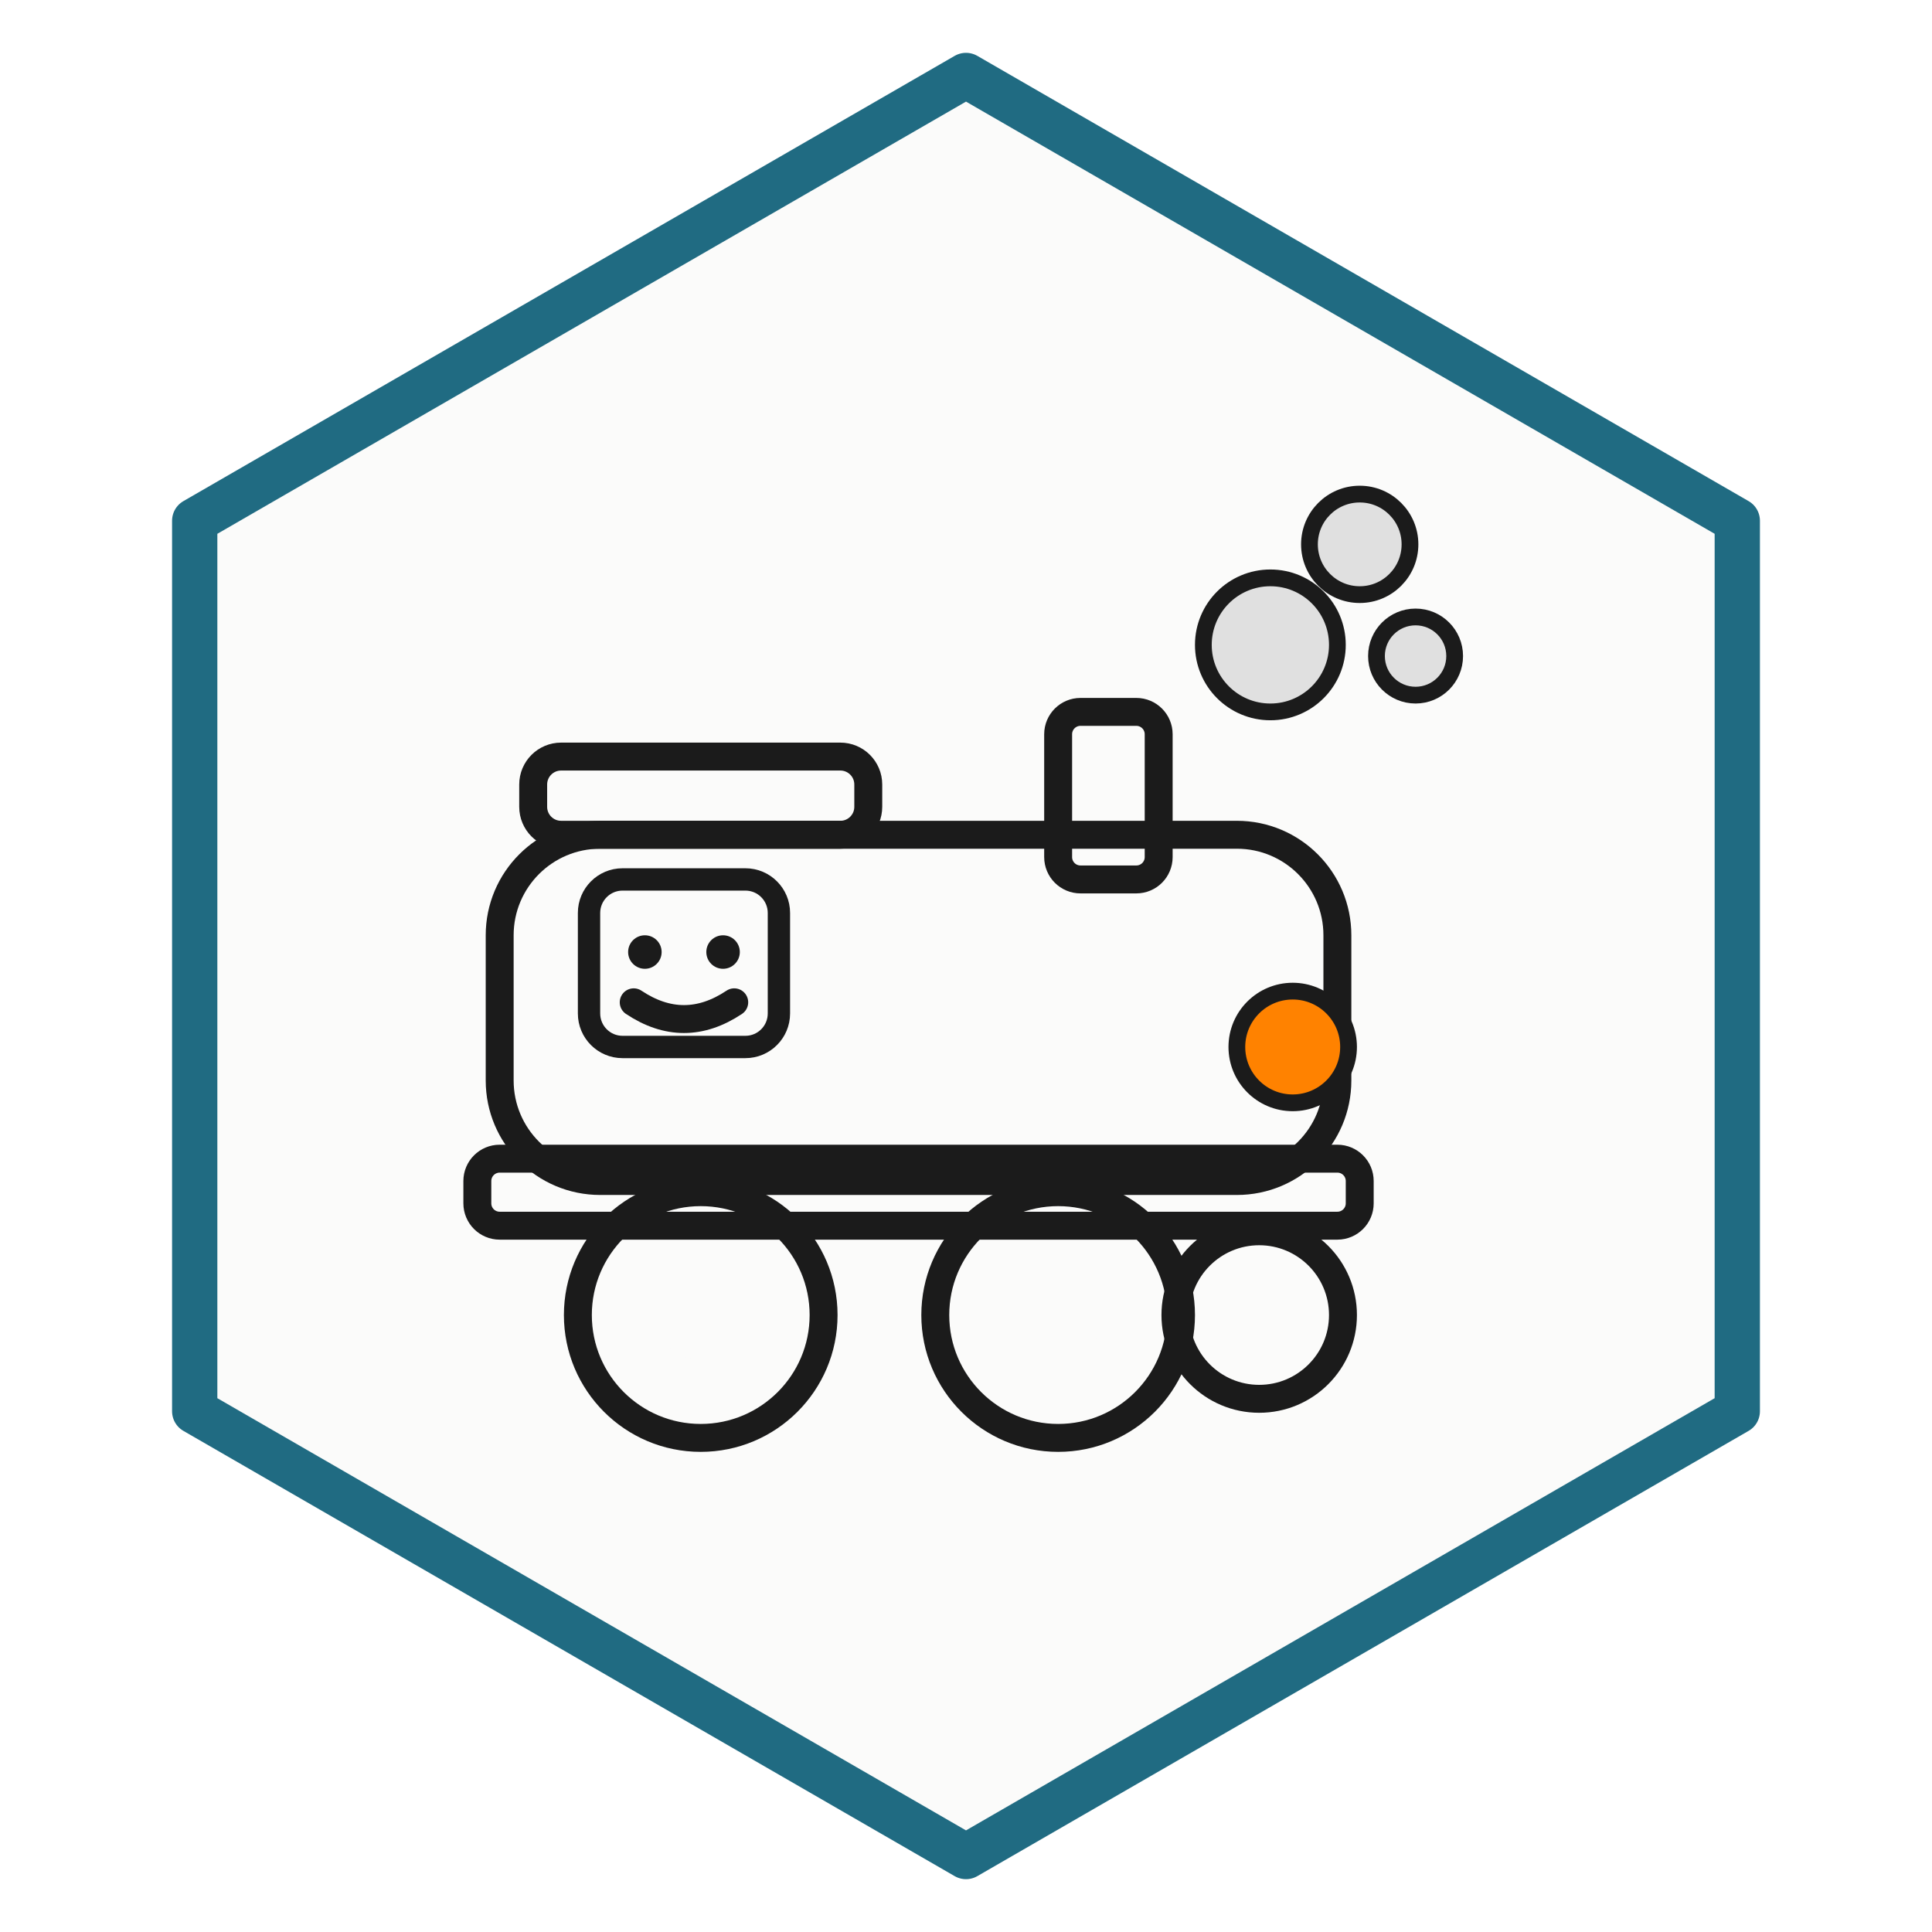
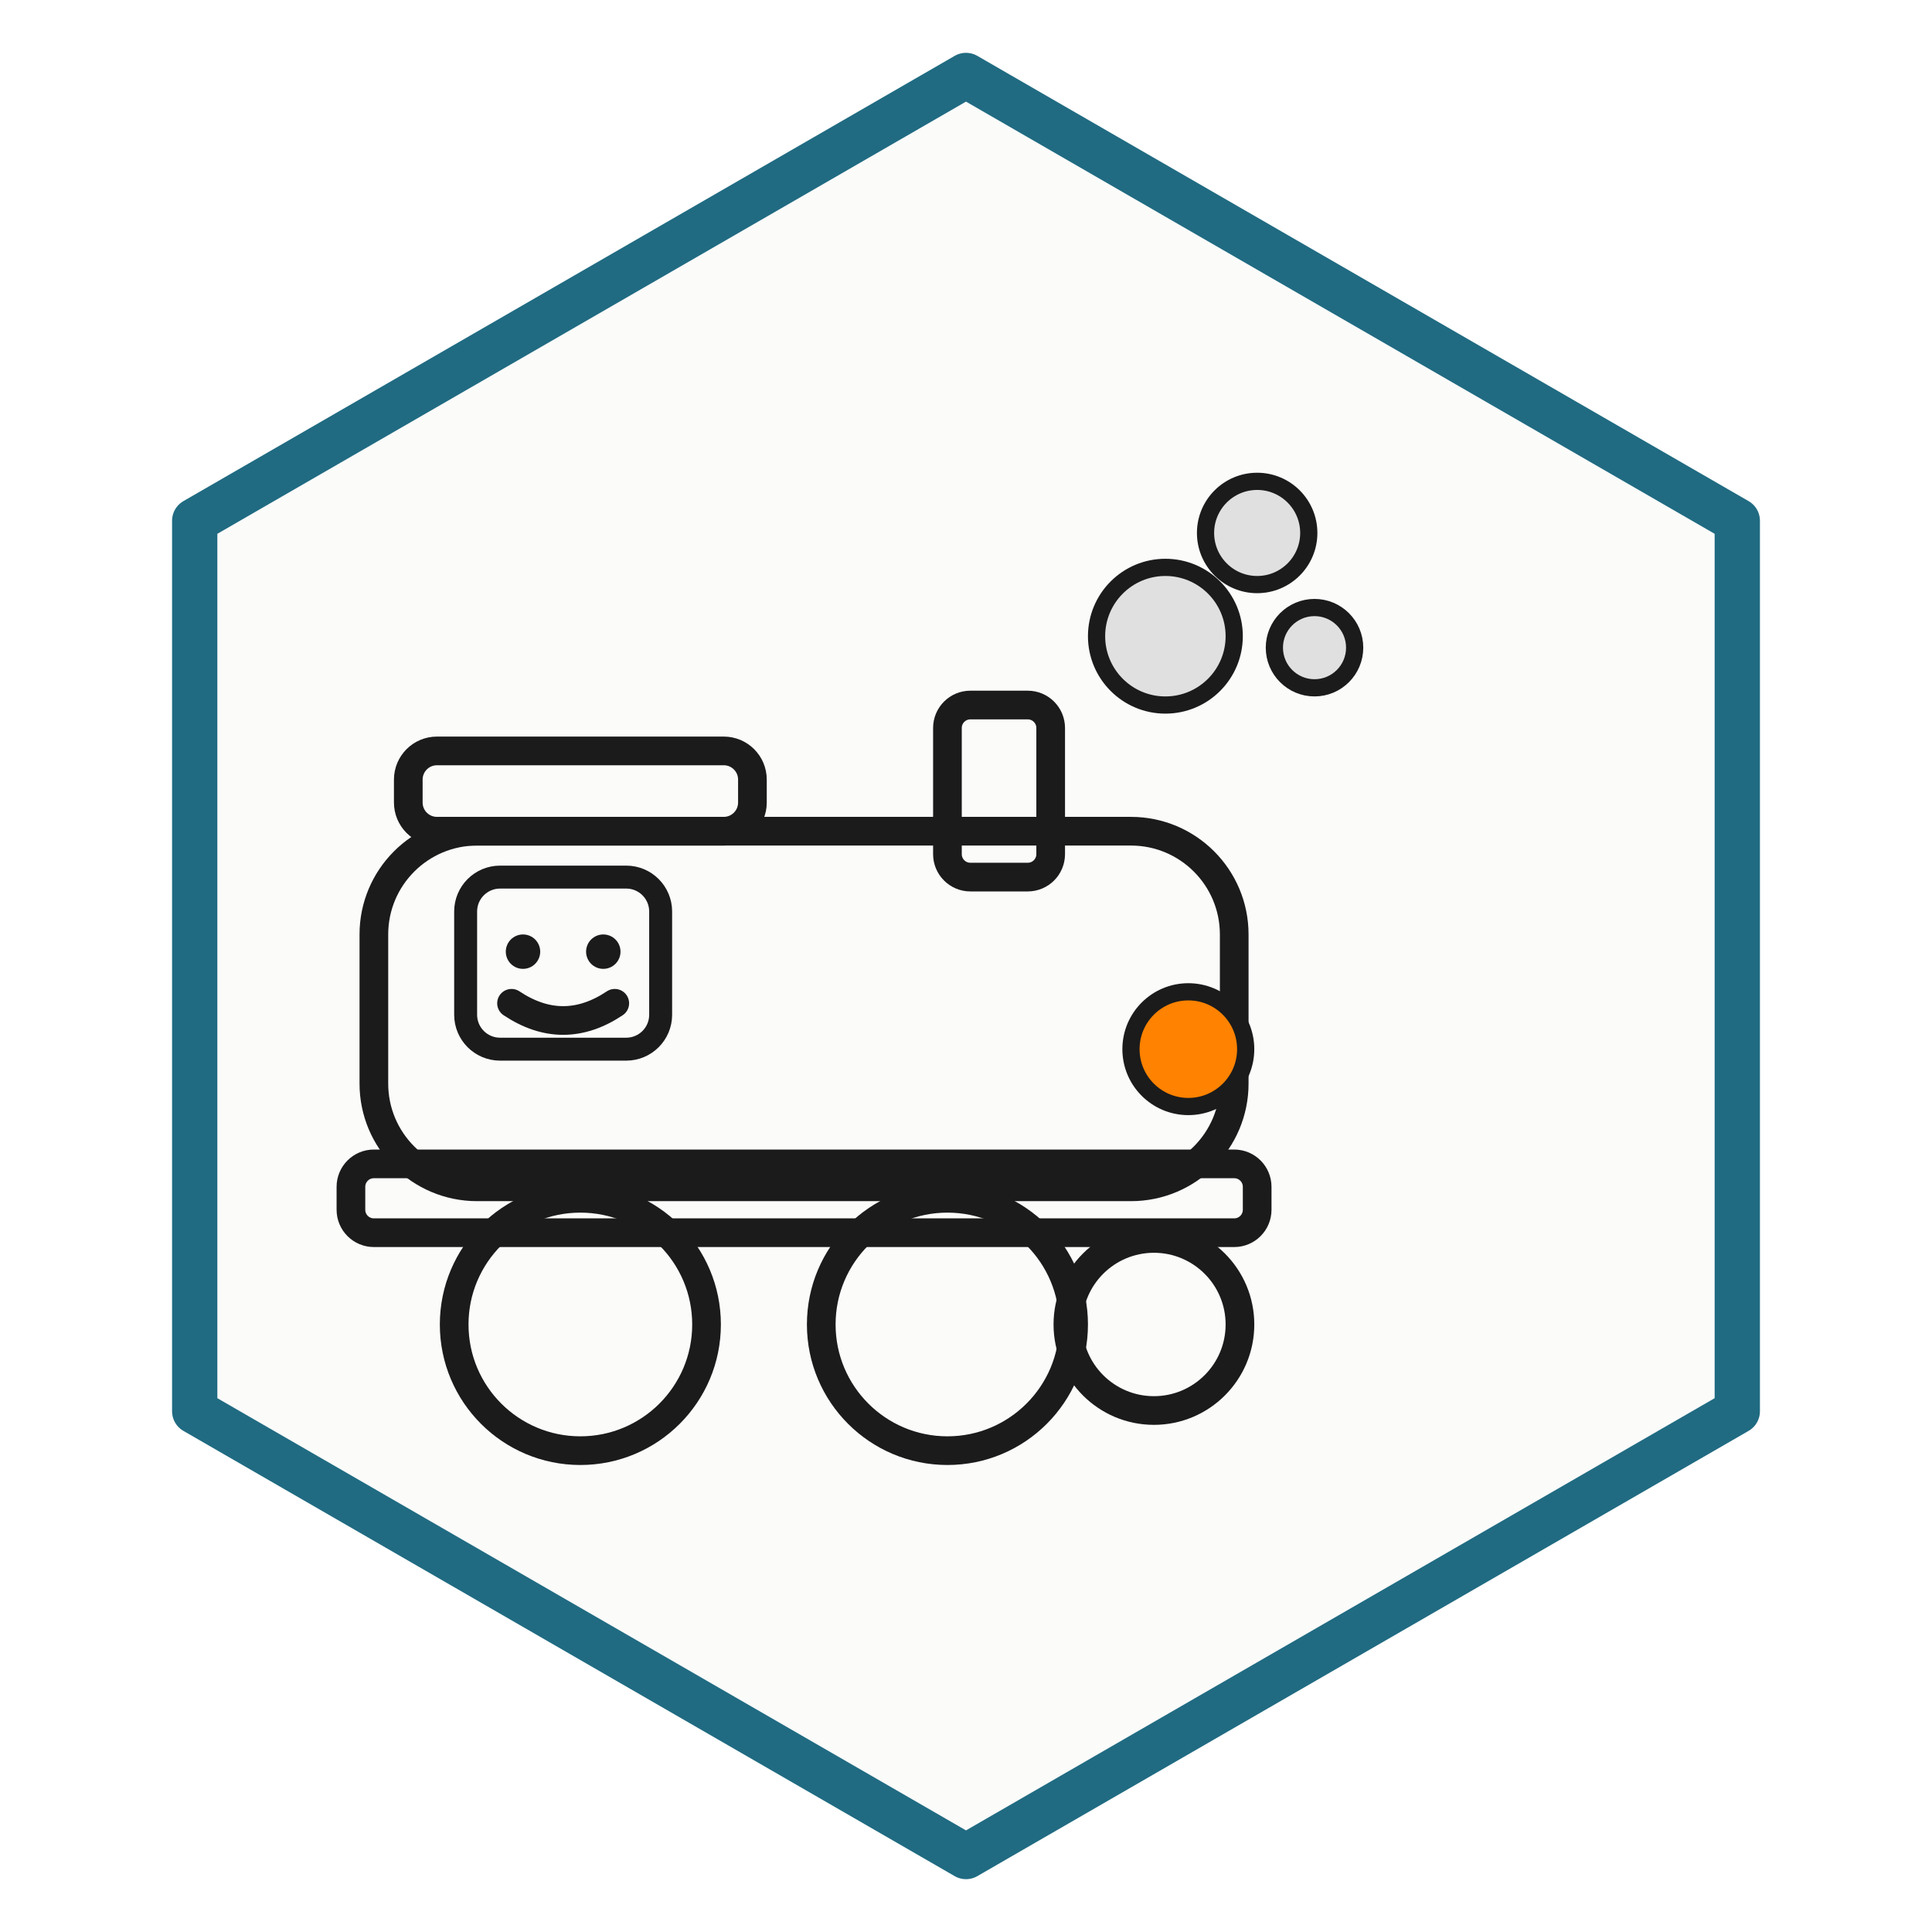
<svg xmlns="http://www.w3.org/2000/svg" viewBox="0 0 256 256" width="256" height="256">
  <defs>
    <style>
      .body   { fill: #206b82; }
      .body2  { fill: #2c87a6; }
      .cab    { fill: #3A833A; }
      .window { fill: #FBFBFA; stroke: #1B1B1B; stroke-width: 4; }
      .wheel  { fill: #1B1B1B; }
      .hub    { fill: #FBFBFA; }
      .face   { fill: none; stroke: #1B1B1B; stroke-width: 5; stroke-linecap: round; }
      .outline{ fill: none; stroke: #1B1B1B; stroke-width: 5; stroke-linejoin: round; }
      .smoke  { fill: #E0E0E0; stroke: #1B1B1B; stroke-width: 3; }
      .light  { fill: #FF8200; stroke: #1B1B1B; stroke-width: 3; }
    </style>
  </defs>
  <polygon points="128,10 230.2,69 230.2,187 128,246 25.8,187 25.8,69" fill="#FBFBFA" stroke="#206b82" stroke-width="6" stroke-linejoin="round" />
-   <g transform="translate(29.21,42.53) scale(0.74)">
+   <g transform="translate(11.54,40.22) scale(0.76)">
    <circle class="smoke" cx="188" cy="58" r="12" />
    <circle class="smoke" cx="204" cy="40" r="9" />
    <circle class="smoke" cx="214" cy="60" r="7" />
    <rect class="body2 outline" x="150" y="70" width="18" height="30" rx="4" />
    <rect class="cab outline" x="56" y="78" width="60" height="14" rx="5" />
    <rect class="body outline" x="50" y="92" width="150" height="62" rx="18" />
    <rect class="window" x="66" y="100" width="34" height="30" rx="6" />
    <circle cx="76" cy="113" r="3" fill="#1B1B1B" />
    <circle cx="90" cy="113" r="3" fill="#1B1B1B" />
    <path class="face" d="M74 122 Q83 128 92 122" />
    <circle class="light" cx="192" cy="130" r="10" />
    <rect class="cab outline" x="46" y="150" width="158" height="12" rx="4" />
    <circle class="wheel outline" cx="86" cy="178" r="22" />
    <circle class="hub" cx="86" cy="178" r="8" />
    <circle class="wheel outline" cx="150" cy="178" r="22" />
    <circle class="hub" cx="150" cy="178" r="8" />
    <circle class="wheel outline" cx="186" cy="178" r="15" />
    <circle class="hub" cx="186" cy="178" r="6" />
  </g>
</svg>
